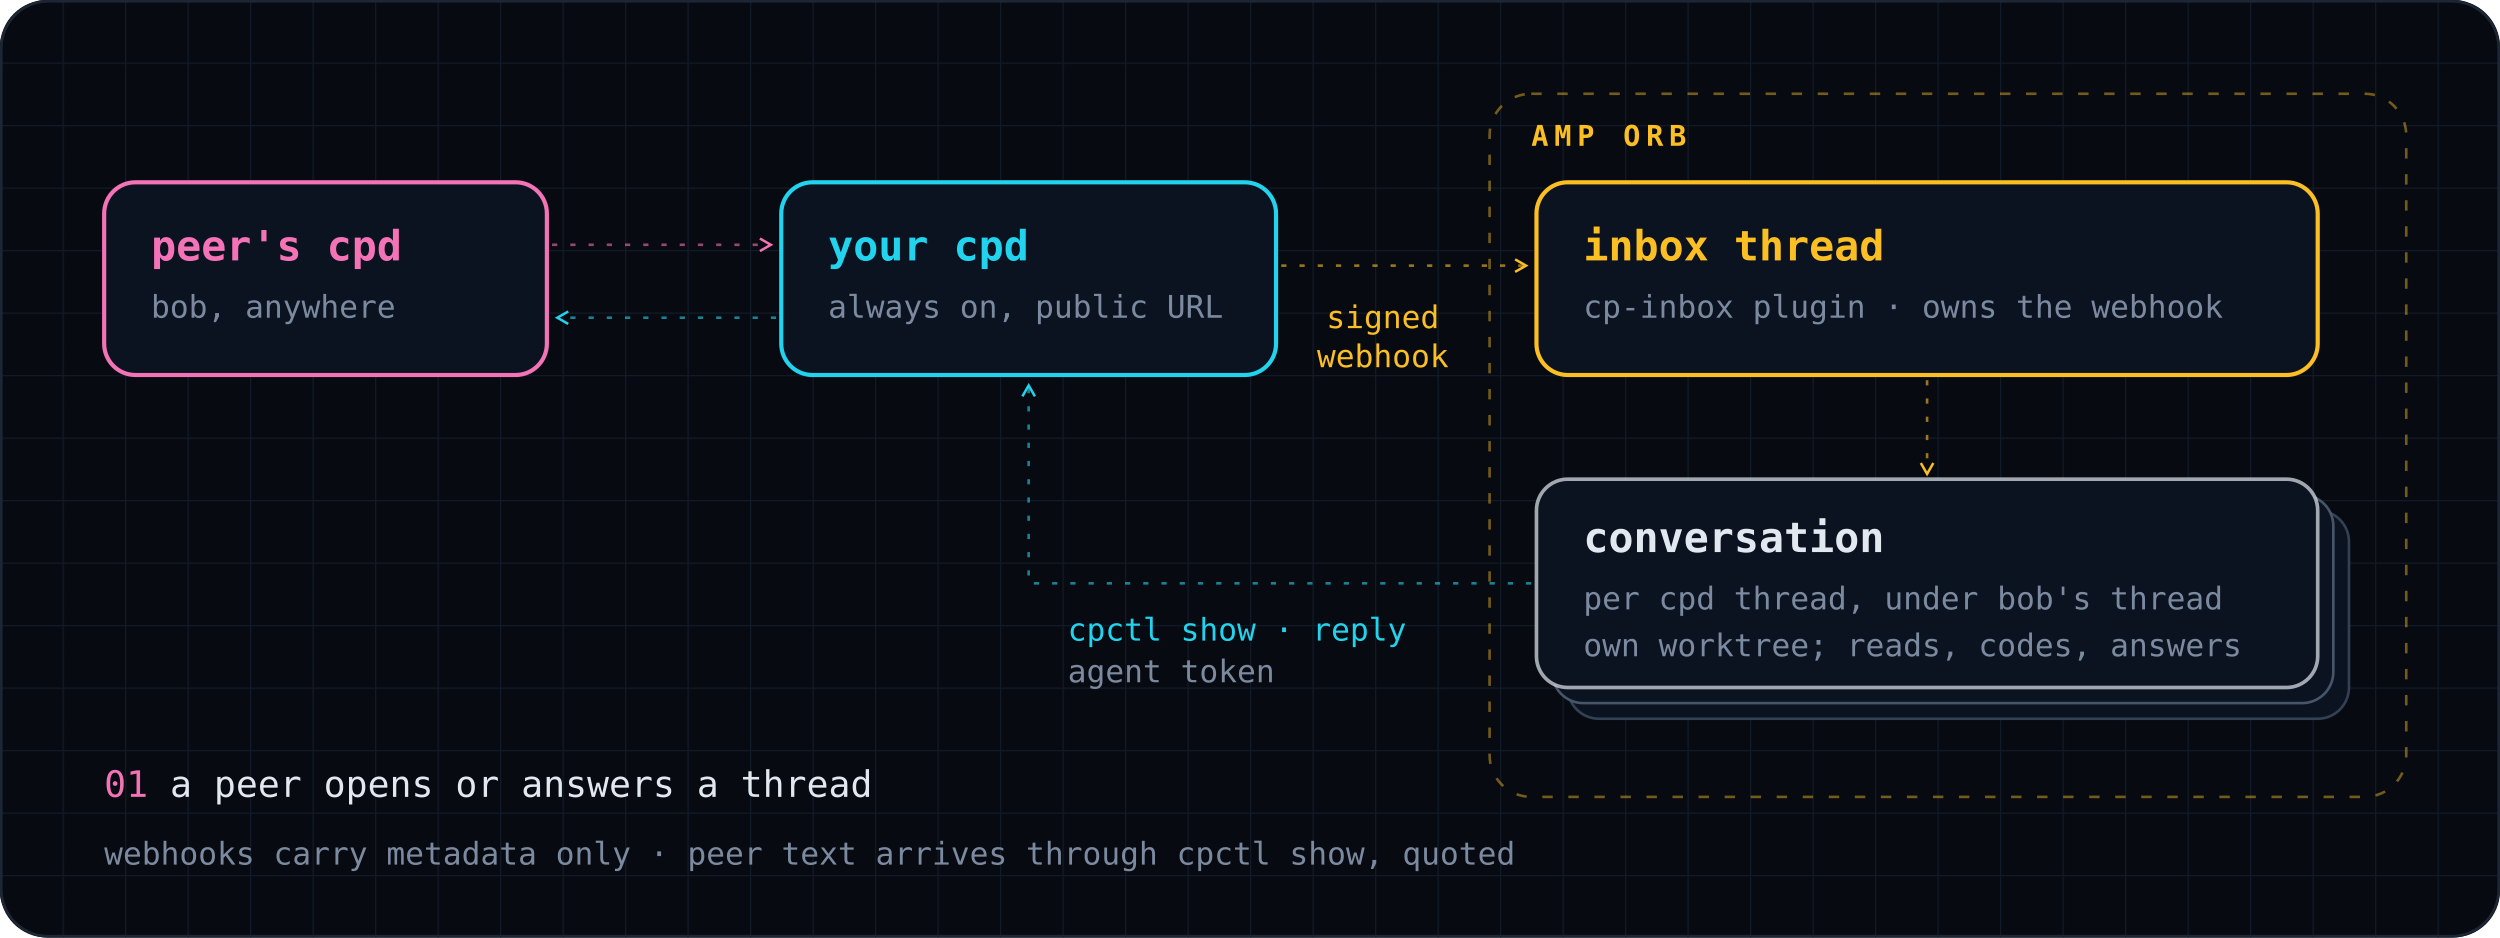
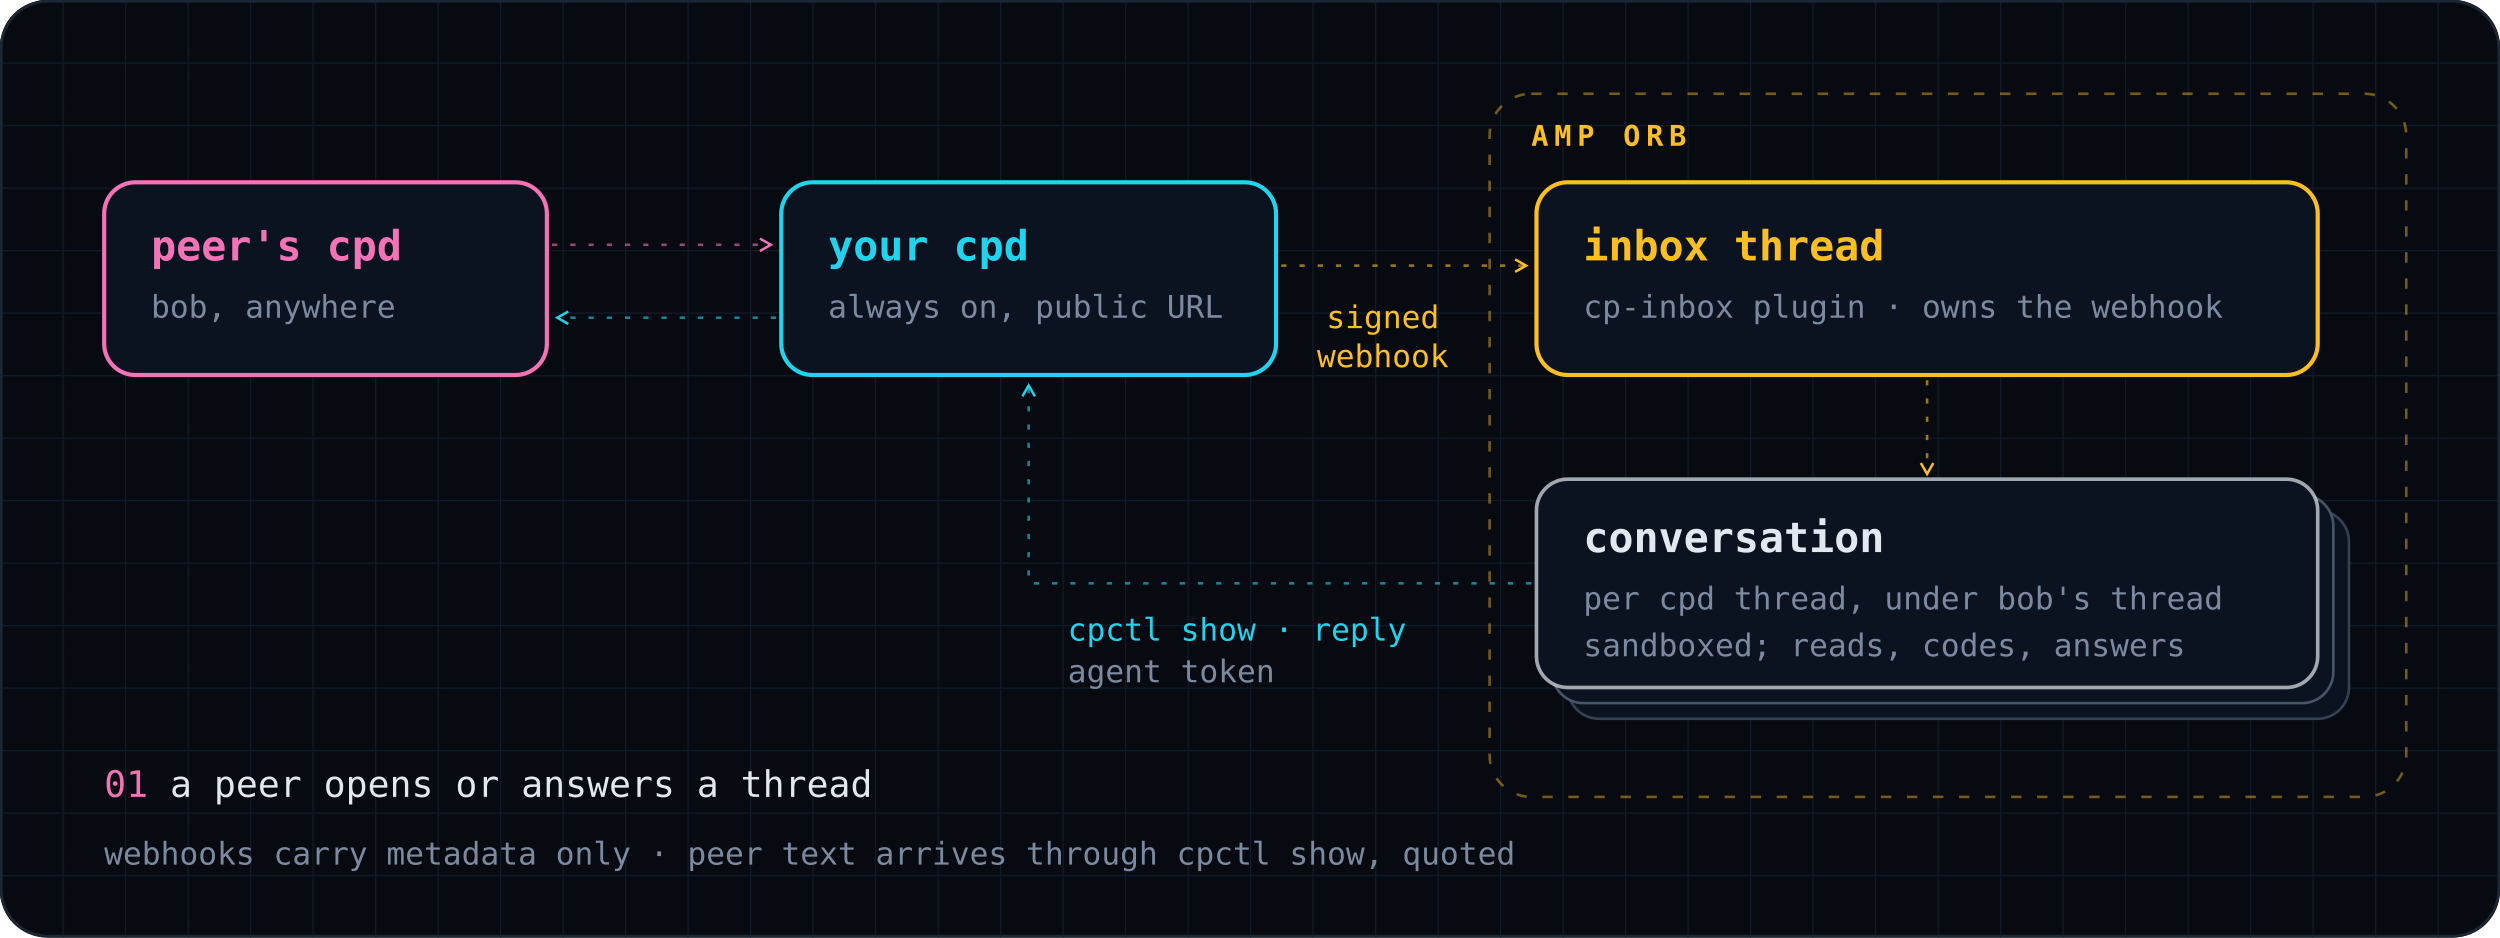
<svg xmlns="http://www.w3.org/2000/svg" width="960" height="360" viewBox="0 0 960 360" role="img" aria-labelledby="t d">
  <defs>
    <pattern id="grid" width="24" height="24" patternUnits="userSpaceOnUse">
      <path d="M24 0H0V24" fill="none" stroke="#111a28" />
    </pattern>
    <filter id="glow" x="-50%" y="-50%" width="200%" height="200%">
      <feGaussianBlur stdDeviation="5" result="b" />
      <feMerge>
        <feMergeNode in="b" />
        <feMergeNode in="SourceGraphic" />
      </feMerge>
    </filter>
    <marker id="mc" viewBox="0 0 10 10" refX="8" refY="5" markerWidth="6" markerHeight="6" orient="auto">
      <path d="M1 1L8 5L1 9" fill="none" stroke="#22d3ee" stroke-width="1.6" />
    </marker>
    <marker id="mp" viewBox="0 0 10 10" refX="8" refY="5" markerWidth="6" markerHeight="6" orient="auto">
      <path d="M1 1L8 5L1 9" fill="none" stroke="#f472b6" stroke-width="1.6" />
    </marker>
    <marker id="ma" viewBox="0 0 10 10" refX="8" refY="5" markerWidth="6" markerHeight="6" orient="auto">
      <path d="M1 1L8 5L1 9" fill="none" stroke="#fbbf24" stroke-width="1.6" />
    </marker>
  </defs>
  <style>
  text{font-family:ui-monospace,SFMono-Regular,Menlo,Consolas,"DejaVu Sans Mono",monospace;fill:#e2e8f0}
  .h{font-size:16px;font-weight:700}.s{font-size:12px;fill:#7c8aa0}.e{font-size:12px}
  .xs{font-size:11px;fill:#7c8aa0;letter-spacing:.2em;font-weight:700}
  .c{fill:#22d3ee}.p{fill:#f472b6}.a{fill:#fbbf24}
  .box{fill:#0b1220}
  .an{animation-duration:10s;animation-iteration-count:infinite;animation-timing-function:ease-in-out}
  @keyframes d1{0%{opacity:0;transform:translateX(0)}2%{opacity:1}13%{opacity:1;transform:translateX(86px)}15%,100%{opacity:0;transform:translateX(86px)}}
  @keyframes d2{0%,15%{opacity:0;transform:translateX(0)}17%{opacity:1}28%{opacity:1;transform:translateX(96px)}30%,100%{opacity:0;transform:translateX(96px)}}
  @keyframes g1{0%,28%{opacity:0}31%{opacity:1}40%,100%{opacity:0}}
  @keyframes d3{0%,33%{opacity:0;transform:translateY(0)}35%{opacity:1}42%{opacity:1;transform:translateY(40px)}44%,100%{opacity:0;transform:translateY(40px)}}
  @keyframes g2{0%,42%{opacity:0}45%{opacity:1}58%,100%{opacity:0}}
  @keyframes d4{0%,57%{opacity:0;transform:translate(0,0)}59%{opacity:1}66%{opacity:1;transform:translate(-178px,0)}72%{opacity:1;transform:translate(-178px,-90px)}74%,100%{opacity:0;transform:translate(-178px,-90px)}}
  @keyframes d5{0%,74%{opacity:0;transform:translateX(0)}76%{opacity:1}87%{opacity:1;transform:translateX(-86px)}89%,100%{opacity:0;transform:translateX(-86px)}}
  @keyframes k1{0%,14%{opacity:1}16%,100%{opacity:0}}
  @keyframes k2{0%,14%{opacity:0}16%,42%{opacity:1}44%,100%{opacity:0}}
  @keyframes k3{0%,42%{opacity:0}44%,73%{opacity:1}75%,100%{opacity:0}}
  @keyframes k4{0%,73%{opacity:0}75%,96%{opacity:1}100%{opacity:0}}
  @media (prefers-reduced-motion:reduce){.an{animation:none!important}.dot,.flash{display:none}.cap{display:none}.cap1{display:inline}}
</style>
  <rect width="960" height="360" rx="18" fill="#070a10" />
  <rect width="960" height="360" rx="18" fill="url(#grid)" />
  <rect x=".5" y=".5" width="959" height="359" rx="18" fill="none" stroke="#1d2635" />
  <rect x="40" y="70" width="170" height="74" rx="12" class="box" stroke="#f472b6" stroke-width="1.6" />
  <text x="58" y="100" class="h p">peer's cpd</text>
  <text x="58" y="122" class="s">bob, anywhere</text>
  <rect x="300" y="70" width="190" height="74" rx="12" class="box" stroke="#22d3ee" stroke-width="1.6" />
  <text x="318" y="100" class="h c">your cpd</text>
  <text x="318" y="122" class="s">always on, public URL</text>
  <path d="M212 94H296" fill="none" stroke="#f472b6" stroke-opacity=".6" stroke-dasharray="2 5" marker-end="url(#mp)" />
  <path d="M298 122H214" fill="none" stroke="#22d3ee" stroke-opacity=".6" stroke-dasharray="2 5" marker-end="url(#mc)" />
  <rect x="572" y="36" width="352" height="270" rx="16" fill="none" stroke="#fbbf24" stroke-opacity=".45" stroke-dasharray="4 6" />
  <text x="588" y="56" class="xs a">AMP ORB</text>
  <rect x="590" y="70" width="300" height="74" rx="12" class="box" stroke="#fbbf24" stroke-width="1.6" />
  <rect x="590" y="70" width="300" height="74" rx="12" fill="none" stroke="#fbbf24" stroke-width="2.5" filter="url(#glow)" class="an flash" style="animation-name:g1;opacity:0" />
  <text x="608" y="100" class="h a">inbox thread</text>
  <text x="608" y="122" class="s">cp-inbox plugin · owns the webhook</text>
  <path d="M492 102H586" fill="none" stroke="#fbbf24" stroke-opacity=".6" stroke-dasharray="2 5" marker-end="url(#ma)" />
  <text x="531" y="126" class="e a" text-anchor="middle">signed</text>
  <text x="531" y="141" class="e a" text-anchor="middle">webhook</text>
  <path d="M740 146V182" fill="none" stroke="#fbbf24" stroke-opacity=".6" stroke-dasharray="2 5" marker-end="url(#ma)" />
  <rect x="602" y="196" width="300" height="80" rx="12" class="box" stroke="#334155" />
  <rect x="596" y="190" width="300" height="80" rx="12" class="box" stroke="#475569" />
  <rect x="590" y="184" width="300" height="80" rx="12" class="box" stroke="#e2e8f0" stroke-opacity=".7" stroke-width="1.4" />
  <rect x="590" y="184" width="300" height="80" rx="12" fill="none" stroke="#e2e8f0" stroke-width="2.5" filter="url(#glow)" class="an flash" style="animation-name:g2;opacity:0" />
  <text x="608" y="212" class="h">conversation</text>
  <text x="608" y="234" class="s">per cpd thread, under bob's thread</text>
-   <text x="608" y="252" class="s">own worktree; reads, codes, answers</text>
+   <text x="608" y="252" class="s">sandboxed; reads, codes, answers</text>
  <path d="M588 224H395V148" fill="none" stroke="#22d3ee" stroke-opacity=".6" stroke-dasharray="2 5" marker-end="url(#mc)" />
  <text x="410" y="246" class="e c">cpctl show · reply</text>
  <text x="410" y="262" class="s">agent token</text>
  <circle cx="212" cy="94" r="4" fill="#f472b6" filter="url(#glow)" class="an dot" style="animation-name:d1;opacity:0" />
  <circle cx="492" cy="102" r="4" fill="#fbbf24" filter="url(#glow)" class="an dot" style="animation-name:d2;opacity:0" />
  <circle cx="740" cy="146" r="4" fill="#fbbf24" filter="url(#glow)" class="an dot" style="animation-name:d3;opacity:0" />
  <circle cx="574" cy="238" r="4" fill="#22d3ee" filter="url(#glow)" class="an dot" style="animation-name:d4;opacity:0" />
  <circle cx="298" cy="122" r="4" fill="#22d3ee" filter="url(#glow)" class="an dot" style="animation-name:d5;opacity:0" />
  <g font-size="14">
    <text x="40" y="306" class="an cap cap1" style="animation-name:k1">
      <tspan class="p">01</tspan>  a peer opens or answers a thread</text>
    <text x="40" y="306" class="an cap" style="animation-name:k2;opacity:0">
      <tspan class="a">02</tspan>  cpd wakes the orb; the inbox routes it</text>
    <text x="40" y="306" class="an cap" style="animation-name:k3;opacity:0">
      <tspan class="c">03</tspan>  the conversation reads and answers</text>
    <text x="40" y="306" class="an cap" style="animation-name:k4;opacity:0">
      <tspan class="c">04</tspan>  cpd delivers it to the peer</text>
  </g>
  <text x="40" y="332" class="s">webhooks carry metadata only · peer text arrives through cpctl show, quoted</text>
</svg>
